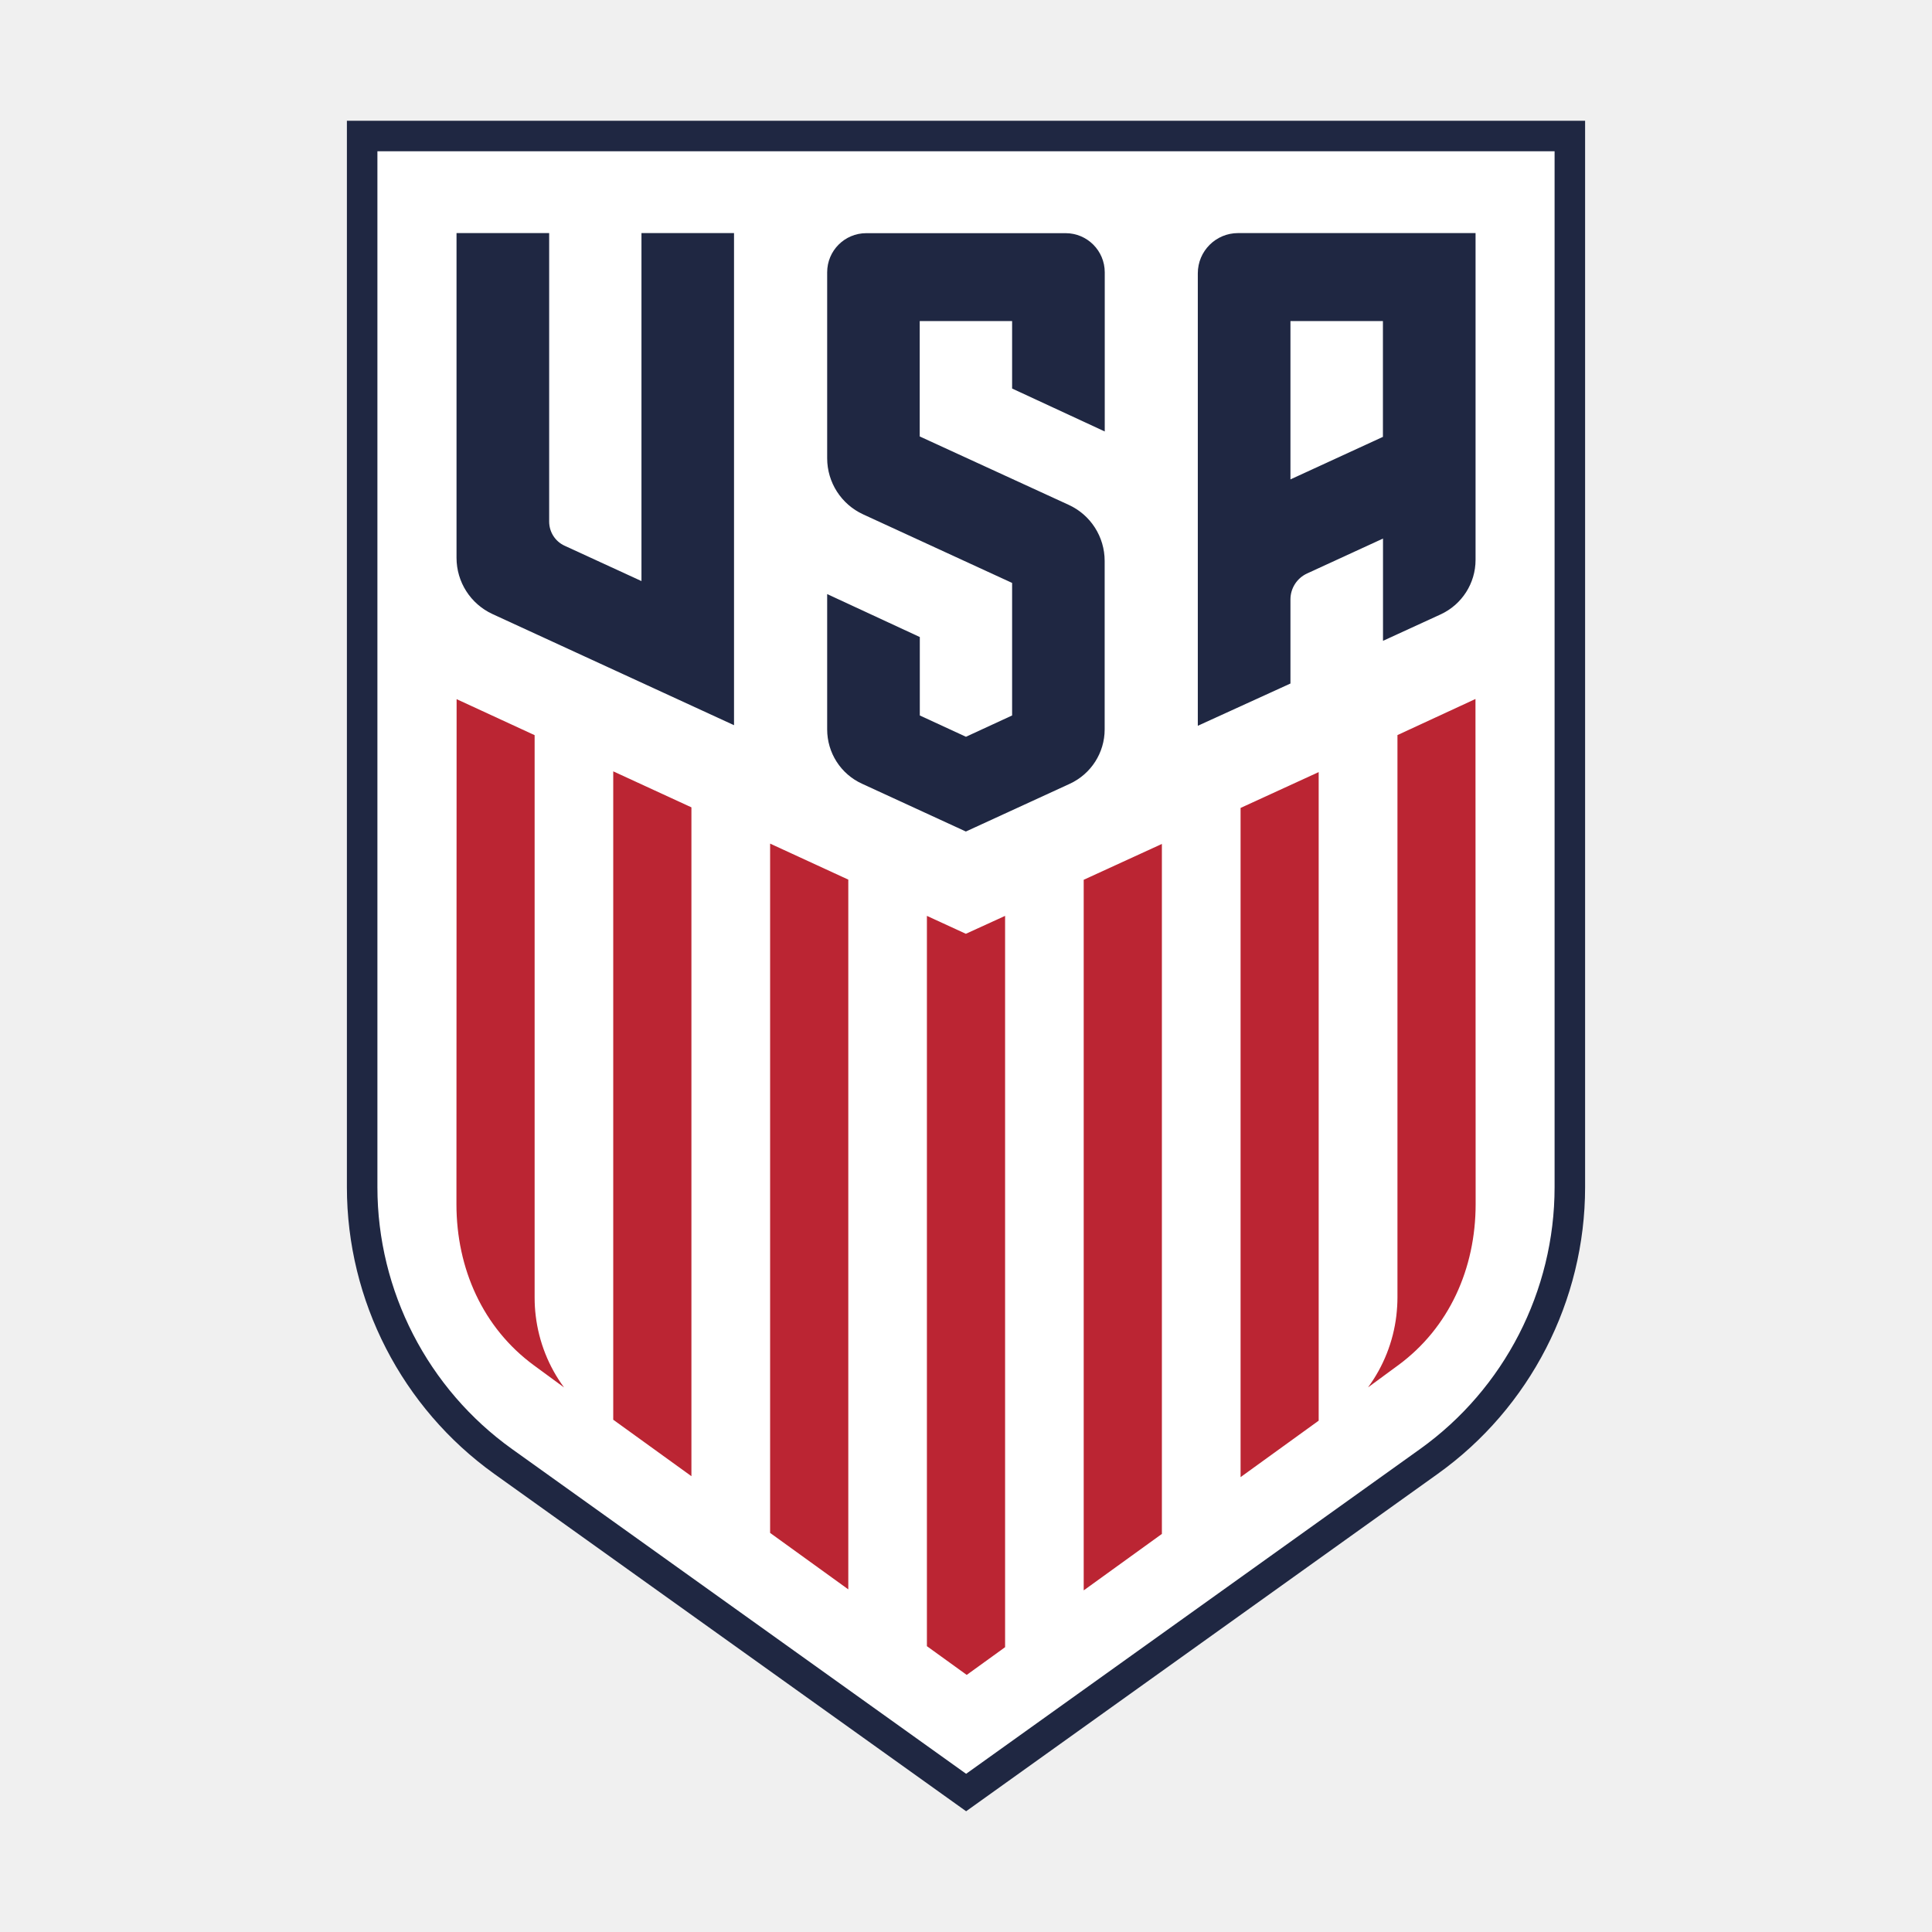
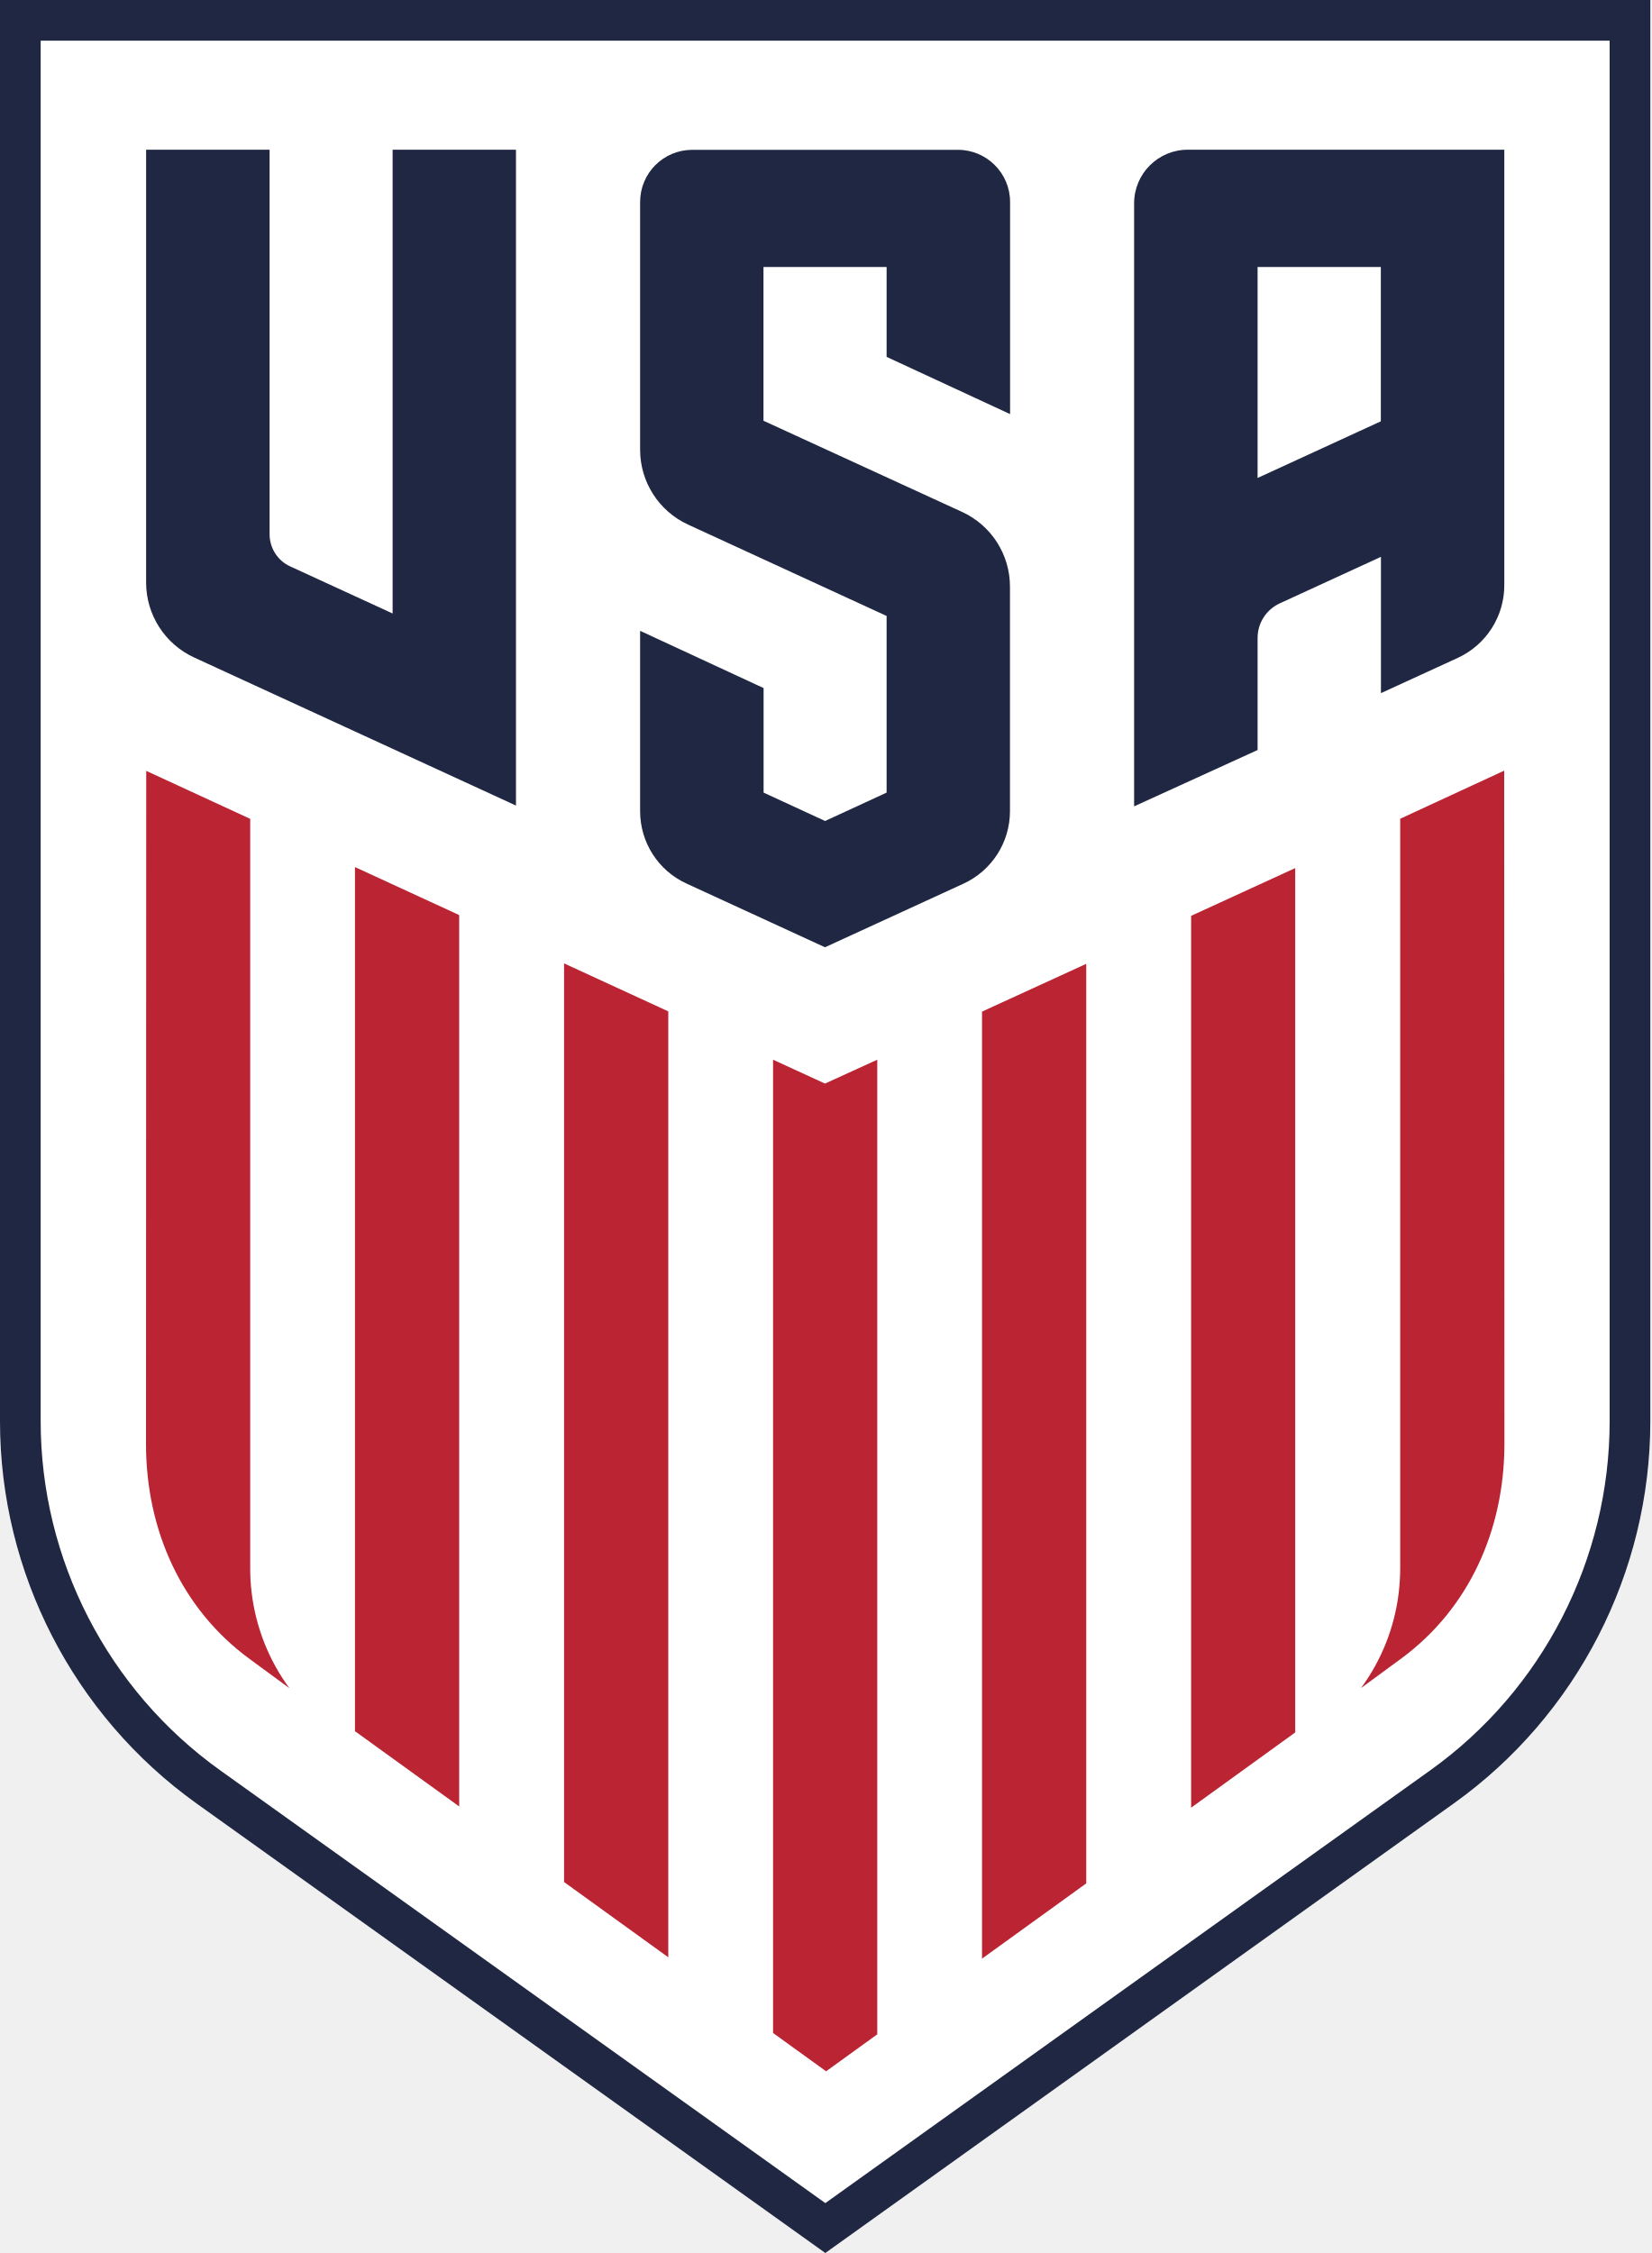
- <svg xmlns="http://www.w3.org/2000/svg" id="_图层_1" data-name="图层_1" version="1.1" viewBox="0 0 800 800">
-   <path id="outline" d="M143.643,50v441.595c0,47.005,22.82,91.35,61.04,118.72l195.37,139.685,195.3-139.72c38.22-27.335,61.005-71.715,61.005-118.685V50H143.643Z" style="fill: #1f2742;" />
-   <path id="fill" d="M156.278,62.635v428.96c0,42.945,20.86,83.475,55.755,108.43l188.02,134.47,187.95-134.47c34.895-24.955,55.72-65.485,55.72-108.43V62.635H156.278Z" style="fill: #fff;" />
-   <g id="stripes">
-     <path d="M221.062,565.34l12.495,9.17c-6.335-8.575-10.43-18.83-11.725-29.645-.315-2.52-.455-5.04-.455-7.595v-232.855l-32.305-14.91-.07,209.125c0,26.705,10.99,51.24,32.06,66.71" style="fill: #bb2533;" />
-     <polygon points="253.928 587.88 286.303 611.26 286.303 334.305 253.928 319.395 253.928 587.88" style="fill: #bb2533;" />
-     <polygon points="351.262 364.23 318.887 349.32 318.887 634.745 351.262 658.125 351.262 364.23" style="fill: #bb2533;" />
-     <polygon points="383.812 379.245 383.812 681.645 400.298 693.545 416.188 682.065 416.188 379.245 399.947 386.665 383.812 379.245" style="fill: #bb2533;" />
-     <polygon points="448.738 658.545 481.113 635.165 481.113 349.46 448.738 364.3 448.738 658.545" style="fill: #bb2533;" />
-     <polygon points="513.697 611.645 546.038 588.265 546.038 319.71 513.697 334.55 513.697 611.645" style="fill: #bb2533;" />
-     <path d="M578.658,304.38v232.82c0,2.555-.175,5.075-.455,7.595-1.295,10.85-5.39,21.07-11.725,29.68l12.495-9.17c21.07-15.505,32.06-40.005,32.06-66.745l-.07-209.125-32.305,14.945Z" style="fill: #bb2533;" />
-   </g>
-   <g id="usa">
-     <path id="a" d="M534.347,283.03l-38.36,17.5V113.175c0-9.205,7.455-16.66,16.66-16.66h98.35v135.31c0,9.73-5.67,18.55-14.525,22.61l-23.8,10.92v-42.35l-31.43,14.455c-4.2,1.925-6.895,6.125-6.895,10.745,0,0,0,34.825,0,34.825ZM534.347,198.505l38.29-17.605v-47.95h-38.29v65.555Z" style="fill: #1f2742;" />
-     <path id="s" d="M356.897,324.505c-8.785-4.025-14.385-12.81-14.385-22.47v-56.035l38.36,17.78v32.48l19.11,8.82,19.11-8.82v-54.88l-61.67-28.385c-9.065-4.165-14.91-13.23-14.91-23.24v-77c0-8.96,7.245-16.205,16.205-16.205h82.53c8.96,0,16.205,7.28,16.205,16.205v65.905l-38.36-17.78v-27.93h-38.255v47.775l61.67,28.315c9.1,4.165,14.91,13.23,14.91,23.24v69.755c0,9.66-5.635,18.445-14.42,22.505l-43.05,19.775-43.05-19.81" style="fill: #1f2742;" />
-     <path id="u" d="M203.912,254.26l100.03,46.025V96.515h-38.325v144.095l-31.815-14.63c-3.92-1.785-6.405-5.705-6.405-10.01v-119.455h-38.36v134.47c0,10.01,5.81,19.075,14.875,23.275" style="fill: #1f2742;" />
-   </g>
+ <svg xmlns="http://www.w3.org/2000/svg" width="513" height="700" viewBox="0 0 513 700" fill="none">
+   <path d="M0 0V441.595C0 488.6 22.82 532.945 61.04 560.315L256.41 700L451.71 560.28C489.93 532.945 512.715 488.565 512.715 441.595V0H0Z" fill="#1F2742" />
+   <path d="M12.635 12.635V441.595C12.635 484.54 33.495 525.07 68.39 550.025L256.41 684.495L444.36 550.025C479.255 525.07 500.08 484.54 500.08 441.595V12.635H12.635Z" fill="white" />
+   <path d="M77.42 515.34L89.915 524.51C83.58 515.935 79.485 505.68 78.19 494.865C77.875 492.345 77.735 489.825 77.735 487.27V254.415L45.43 239.505L45.36 448.63C45.36 475.335 56.35 499.87 77.42 515.34Z" fill="#BB2533" />
+   <path d="M110.285 537.88L142.66 561.26V284.305L110.285 269.395V537.88Z" fill="#BB2533" />
+   <path d="M207.62 314.23L175.245 299.32V584.745L207.62 608.125V314.23Z" fill="#BB2533" />
+   <path d="M240.17 329.245V631.645L256.655 643.545L272.545 632.065V329.245L256.305 336.665L240.17 329.245Z" fill="#BB2533" />
+   <path d="M305.095 608.545L337.47 585.165V299.46L305.095 314.3V608.545Z" fill="#BB2533" />
+   <path d="M370.055 561.645L402.395 538.265V269.71L370.055 284.55V561.645Z" fill="#BB2533" />
+   <path d="M435.015 254.38V487.2C435.015 489.755 434.84 492.275 434.56 494.795C433.265 505.645 429.17 515.865 422.835 524.475L435.33 515.305C456.4 499.8 467.39 475.3 467.39 448.56L467.32 239.435L435.015 254.38Z" fill="#BB2533" />
+   <path d="M390.705 233.03L352.345 250.53V63.175C352.345 53.97 359.8 46.515 369.005 46.515H467.355V181.825C467.355 191.555 461.685 200.375 452.83 204.435L429.03 215.355V173.005L397.6 187.46C393.4 189.385 390.705 193.585 390.705 198.205V233.03ZM390.705 148.505L428.995 130.9V82.95H390.705V148.505Z" fill="#1F2742" />
+   <path d="M213.255 274.505C204.47 270.48 198.87 261.695 198.87 252.035V196L237.23 213.78V246.26L256.34 255.08L275.45 246.26V191.38L213.78 162.995C204.715 158.83 198.87 149.765 198.87 139.755V62.755C198.87 53.795 206.115 46.55 215.075 46.55H297.605C306.565 46.55 313.81 53.83 313.81 62.755V128.66L275.45 110.88V82.95H237.195V130.725L298.865 159.04C307.965 163.205 313.775 172.27 313.775 182.28V252.035C313.775 261.695 308.14 270.48 299.355 274.54L256.305 294.315L213.255 274.505Z" fill="#1F2742" />
+   <path d="M60.27 204.26L160.3 250.285V46.515H121.975V190.61L90.16 175.98C86.24 174.195 83.755 170.275 83.755 165.97V46.515H45.395V180.985C45.395 190.995 51.205 200.06 60.27 204.26Z" fill="#1F2742" />
</svg>
